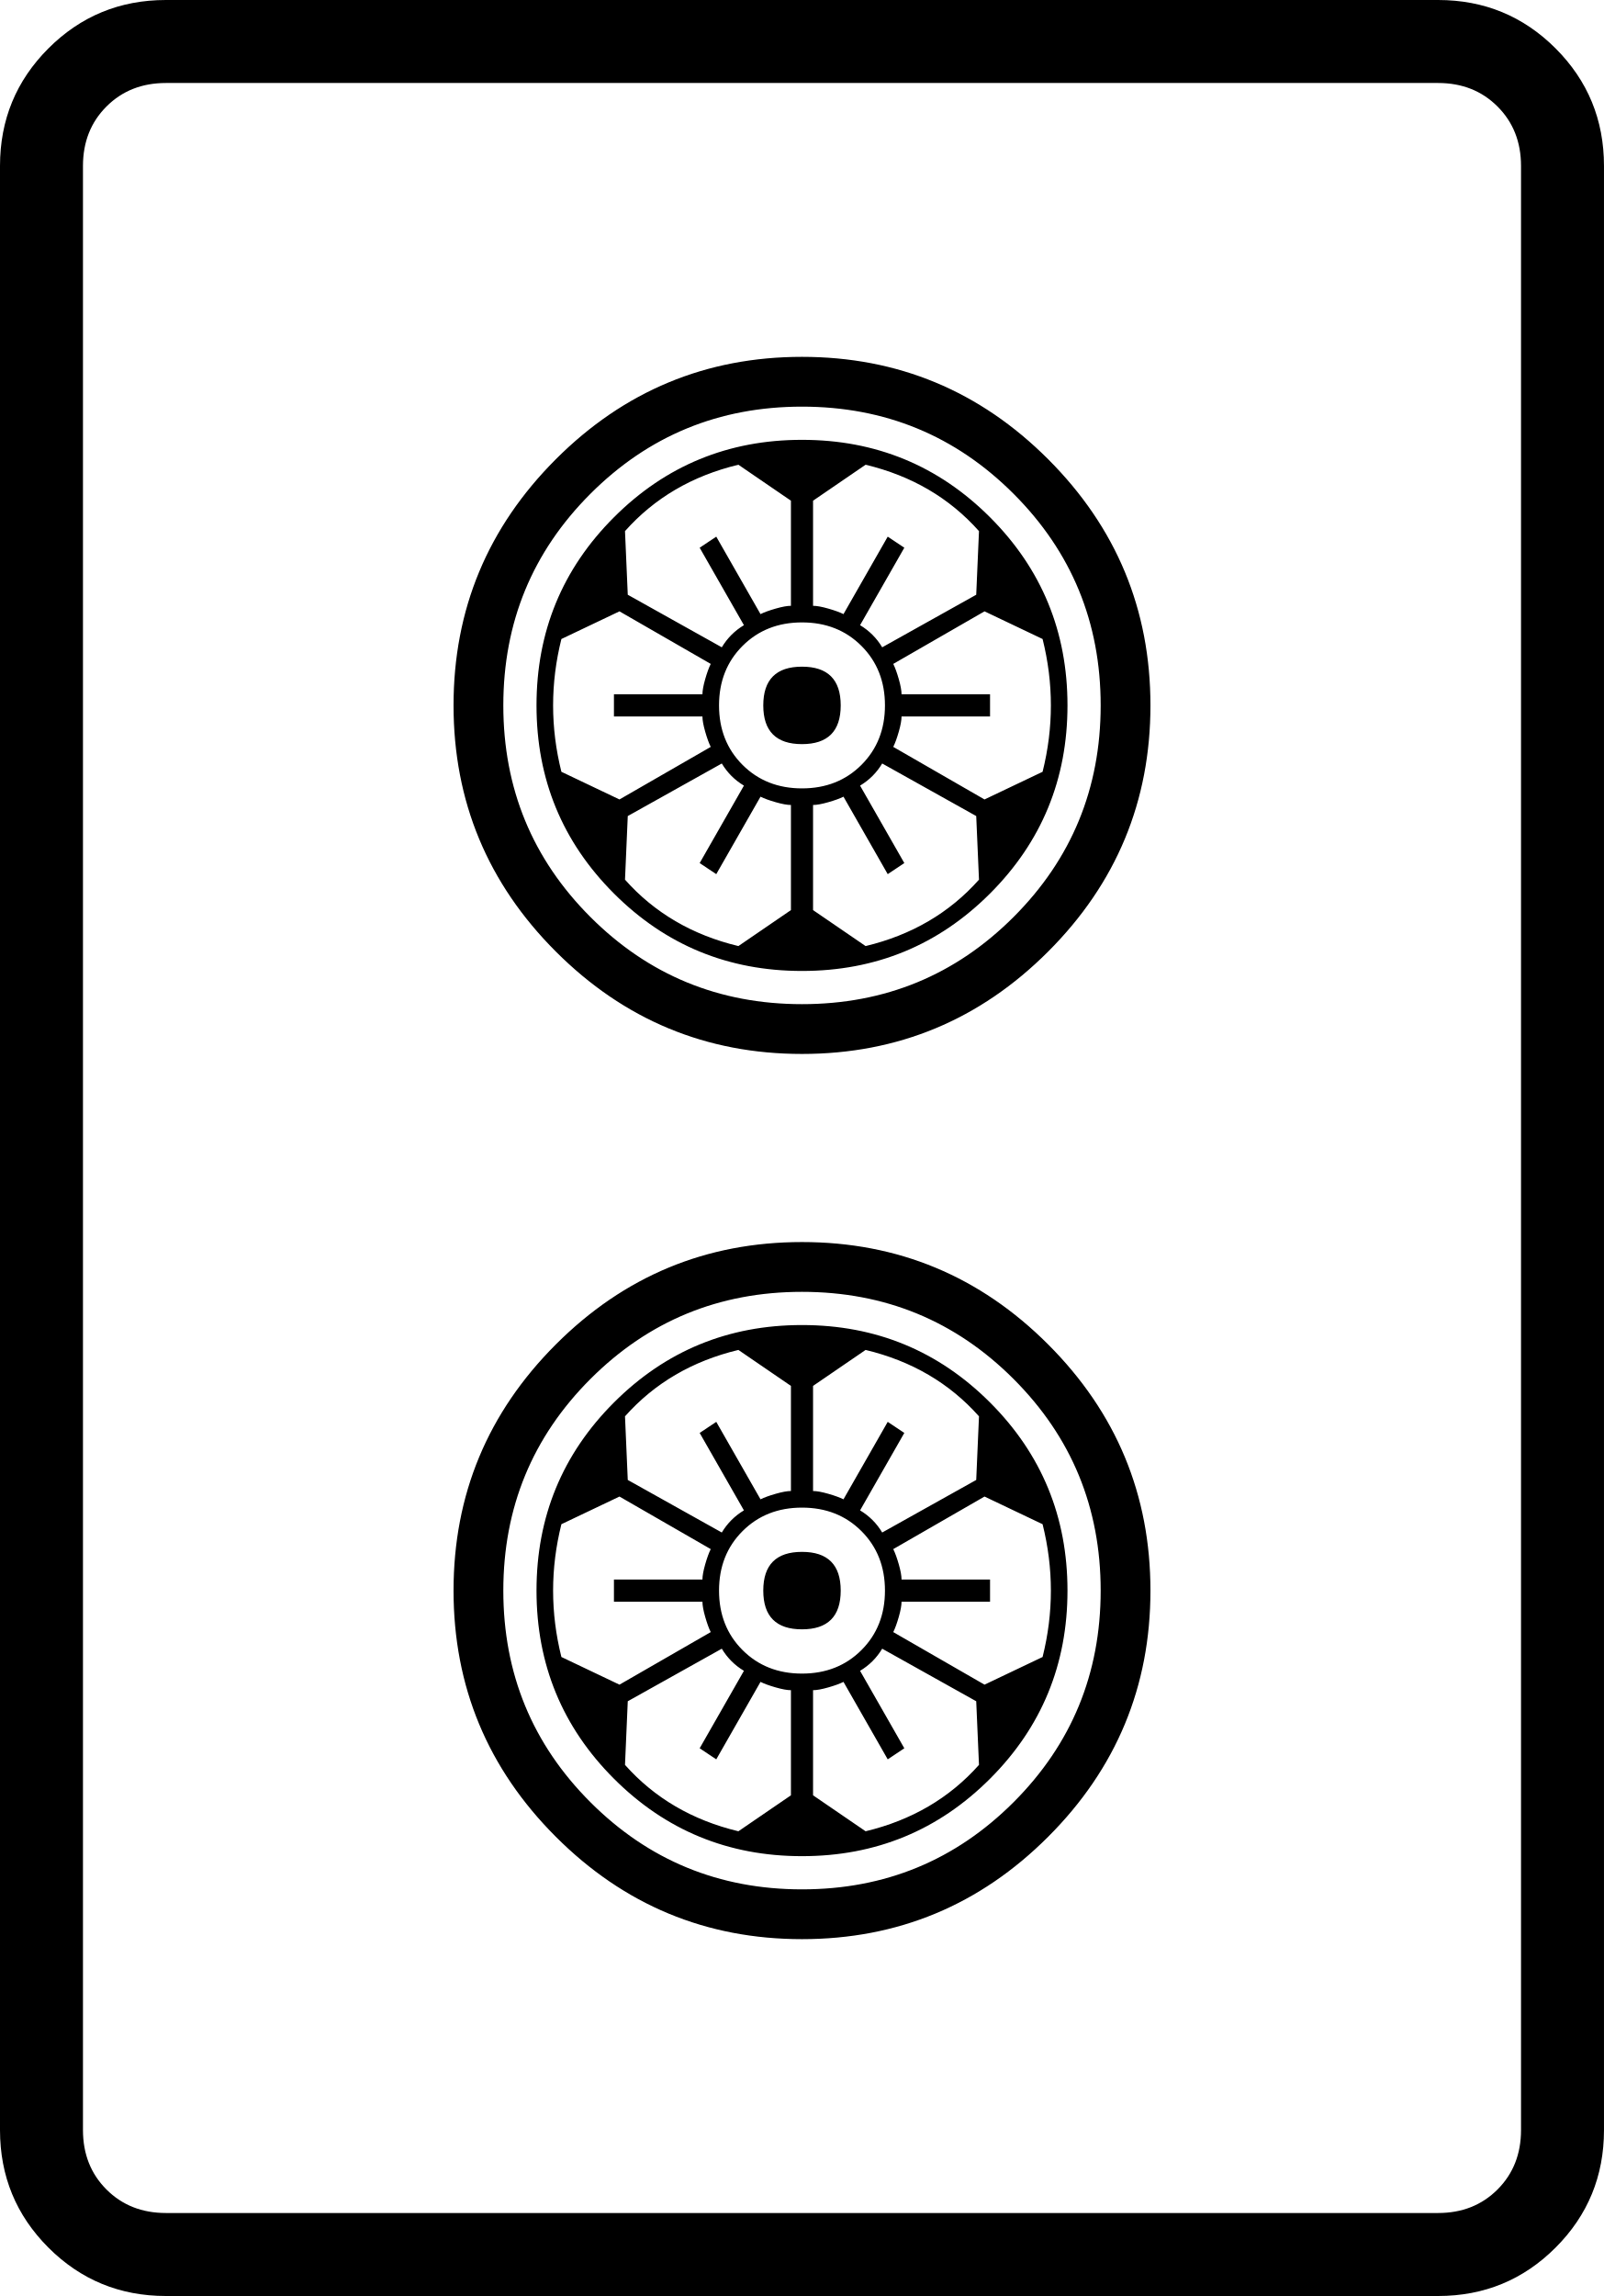
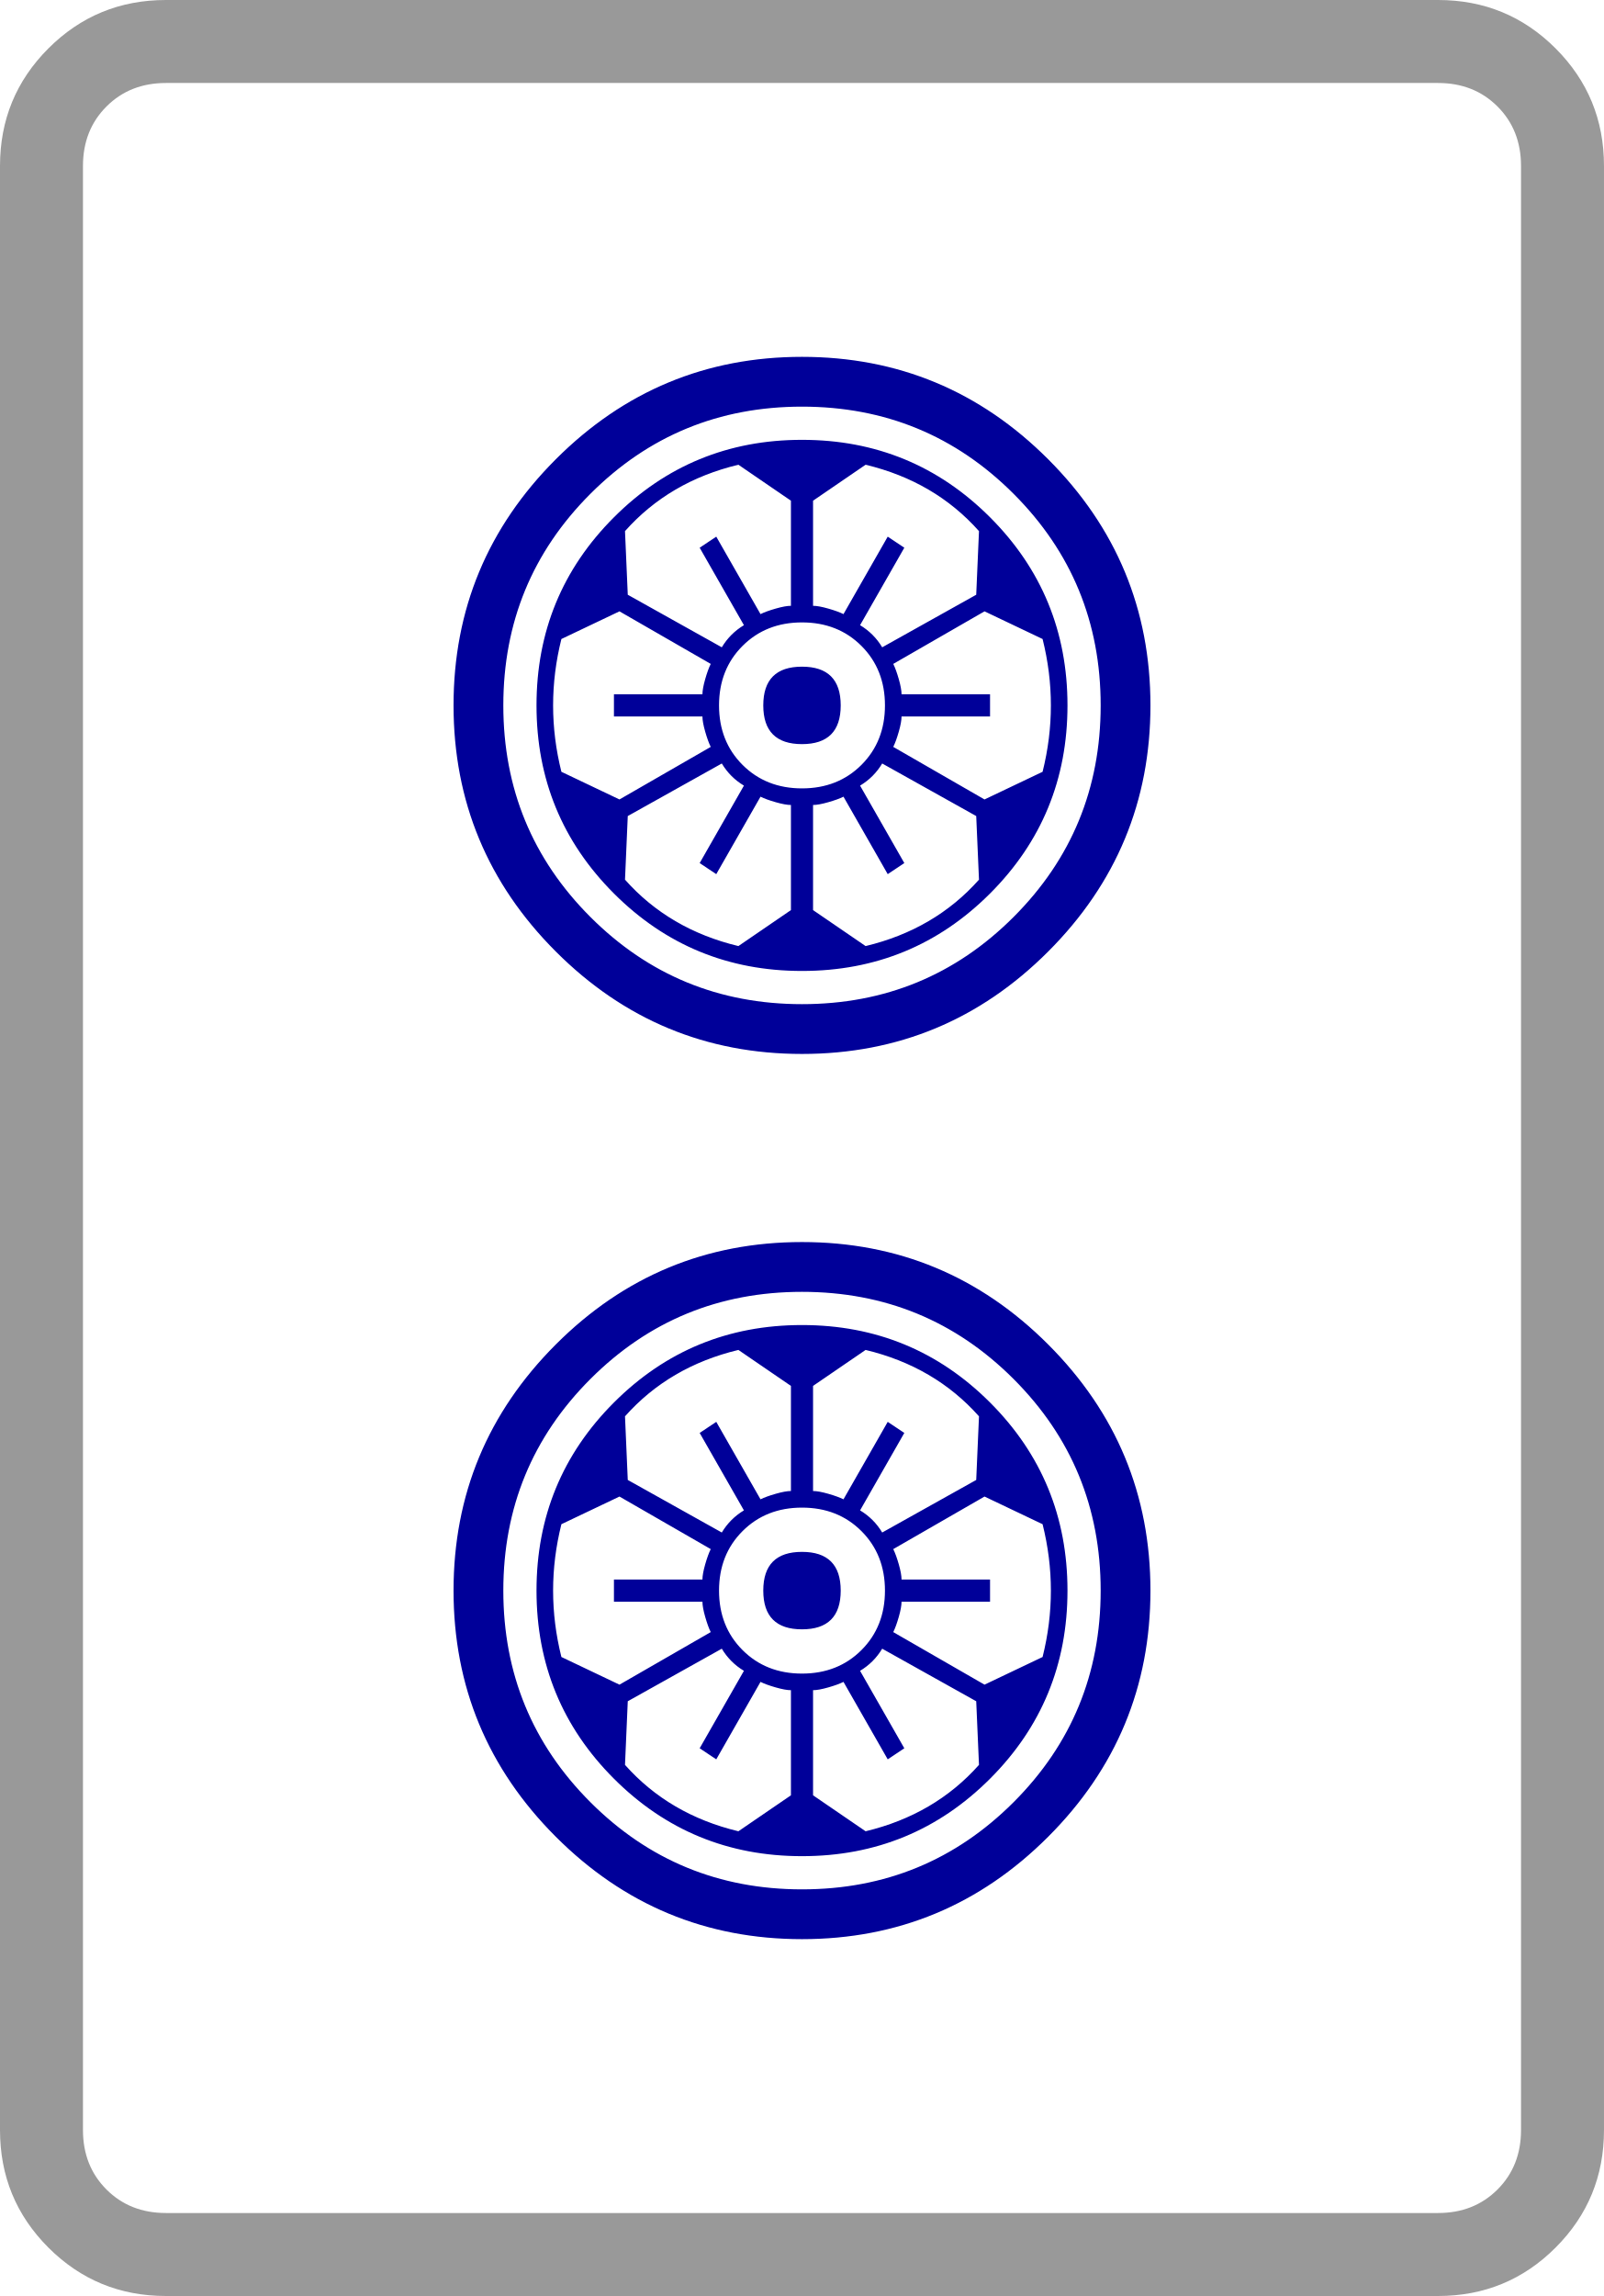
- <svg xmlns="http://www.w3.org/2000/svg" viewBox="30 -115 580 830">
-   <g>
-     <path d="M90 -85h460q13 0 21.5 8.5t8.5 21.5v710q0 13 -8.5 21.5t-21.5 8.5h-460q-13 0 -21.5 -8.5t-8.5 -21.5v-710q0 -13 8.5 -21.5t21.5 -8.5zM30 -55v710q0 25 17.5 42.5t42.5 17.5h460q25 0 42.5 -17.5t17.5 -42.5v-710q0 -25 -17.5 -42.5t-42.5 -17.5h-460 q-25 0 -42.5 17.5t-17.5 42.5zM306 140q0 14 14 14t14 -14t-14 -14t-14 14zM290 140q0 -13 8.5 -21.5t21.5 -8.5t21.5 8.5t8.5 21.5t-8.5 21.5t-21.5 8.5t-21.5 -8.5t-8.5 -21.5zM416 140q0 -40 -28 -68t-68 -28t-68 28t-28 68t28 68t68 28t68 -28t28 -68zM428 140 q0 45 -31.5 76.5t-76.5 31.5t-76.5 -31.5t-31.5 -76.5t31.5 -76.5t76.5 -31.5t76.5 31.5t31.5 76.5zM446 140q0 -52 -37 -89t-89 -37t-89 37t-37 89t37 89t89 37t89 -37t37 -89zM388 144v-8h-32q0 -2 -1 -5.5t-2 -5.5l33 -19l21 10q3 12 3 24t-3 24l-21 10l-33 -19 q1 -2 2 -5.5t1 -5.5h32zM357 83l-6 -4l-16 28q-2 -1 -5.5 -2t-5.5 -1v-38l19 -13q25 6 41 24l-1 23l-34 19q-3 -5 -8 -8zM351 201l6 -4l-16 -28q5 -3 8 -8l34 19l1 23q-16 18 -41 24l-19 -13v-38q2 0 5.5 -1t5.5 -2zM316 176v38l-19 13q-25 -6 -41 -24l1 -23l34 -19q3 5 8 8 l-16 28l6 4l16 -28q2 1 5.5 2t5.5 1zM316 104q-2 0 -5.5 1t-5.5 2l-16 -28l-6 4l16 28q-5 3 -8 8l-34 -19l-1 -23q16 -18 41 -24l19 13v38zM284 144q0 2 1 5.5t2 5.5l-33 19l-21 -10q-3 -12 -3 -24t3 -24l21 -10l33 19q-1 2 -2 5.5t-1 5.5h-32v8h32zM306 460q0 14 14 14 t14 -14t-14 -14t-14 14zM290 460q0 -13 8.5 -21.5t21.5 -8.5t21.5 8.5t8.5 21.5t-8.5 21.5t-21.5 8.5t-21.5 -8.5t-8.5 -21.5zM416 460q0 -40 -28 -68t-68 -28t-68 28t-28 68t28 68t68 28t68 -28t28 -68zM428 460q0 45 -31.5 76.5t-76.5 31.5t-76.5 -31.5t-31.5 -76.5 t31.5 -76.5t76.5 -31.5t76.5 31.5t31.5 76.5zM446 460q0 -52 -37 -89t-89 -37t-89 37t-37 89t37 89t89 37t89 -37t37 -89zM388 464v-8h-32q0 -2 -1 -5.5t-2 -5.5l33 -19l21 10q3 12 3 24t-3 24l-21 10l-33 -19q1 -2 2 -5.5t1 -5.5h32zM357 403l-6 -4l-16 28q-2 -1 -5.5 -2 t-5.5 -1v-38l19 -13q25 6 41 24l-1 23l-34 19q-3 -5 -8 -8zM351 521l6 -4l-16 -28q5 -3 8 -8l34 19l1 23q-16 18 -41 24l-19 -13v-38q2 0 5.5 -1t5.5 -2zM316 496v38l-19 13q-25 -6 -41 -24l1 -23l34 -19q3 5 8 8l-16 28l6 4l16 -28q2 1 5.5 2t5.5 1zM316 424q-2 0 -5.5 1 t-5.5 2l-16 -28l-6 4l16 28q-5 3 -8 8l-34 -19l-1 -23q16 -18 41 -24l19 13v38zM284 464q0 2 1 5.5t2 5.5l-33 19l-21 -10q-3 -12 -3 -24t3 -24l21 -10l33 19q-1 2 -2 5.5t-1 5.5h-32v8h32z" />
-   </g>
+ <svg xmlns="http://www.w3.org/2000/svg" id="svg6" version="1.1" viewBox="30 -115 580 830">
+   <defs id="defs10" />
+   <path d="m 306,140 q 0,14 14,14 14,0 14,-14 0,-14 -14,-14 -14,0 -14,14 z m -16,0 q 0,-13 8.5,-21.5 8.5,-8.5 21.5,-8.5 13,0 21.5,8.5 8.5,8.5 8.5,21.5 0,13 -8.5,21.5 Q 333,170 320,170 307,170 298.5,161.5 290,153 290,140 Z m 126,0 q 0,-40 -28,-68 -28,-28 -68,-28 -40,0 -68,28 -28,28 -28,68 0,40 28,68 28,28 68,28 40,0 68,-28 28,-28 28,-68 z m 12,0 q 0,45 -31.5,76.5 Q 365,248 320,248 275,248 243.5,216.5 212,185 212,140 212,95 243.5,63.5 275,32 320,32 365,32 396.5,63.5 428,95 428,140 Z m 18,0 q 0,-52 -37,-89 -37,-37 -89,-37 -52,0 -89,37 -37,37 -37,89 0,52 37,89 37,37 89,37 52,0 89,-37 37,-37 37,-89 z m -58,4 v -8 h -32 q 0,-2 -1,-5.5 -1,-3.5 -2,-5.5 l 33,-19 21,10 q 3,12 3,24 0,12 -3,24 l -21,10 -33,-19 q 1,-2 2,-5.5 1,-3.5 1,-5.5 z m -31,-61 -6,-4 -16,28 q -2,-1 -5.5,-2 -3.5,-1 -5.5,-1 V 66 l 19,-13 q 25,6 41,24 l -1,23 -34,19 q -3,-5 -8,-8 z m -6,118 6,-4 -16,-28 q 5,-3 8,-8 l 34,19 1,23 q -16,18 -41,24 l -19,-13 v -38 q 2,0 5.5,-1 3.5,-1 5.5,-2 z m -35,-25 v 38 l -19,13 q -25,-6 -41,-24 l 1,-23 34,-19 q 3,5 8,8 l -16,28 6,4 16,-28 q 2,1 5.5,2 3.5,1 5.5,1 z m 0,-72 q -2,0 -5.5,1 -3.5,1 -5.5,2 l -16,-28 -6,4 16,28 q -5,3 -8,8 l -34,-19 -1,-23 q 16,-18 41,-24 l 19,13 z m -32,40 q 0,2 1,5.5 1,3.5 2,5.5 l -33,19 -21,-10 q -3,-12 -3,-24 0,-12 3,-24 l 21,-10 33,19 q -1,2 -2,5.5 -1,3.5 -1,5.5 h -32 v 8 z m 22,316 q 0,14 14,14 14,0 14,-14 0,-14 -14,-14 -14,0 -14,14 z m -16,0 q 0,-13 8.5,-21.5 8.5,-8.5 21.5,-8.5 13,0 21.5,8.5 8.5,8.5 8.5,21.5 0,13 -8.5,21.5 Q 333,490 320,490 307,490 298.5,481.5 290,473 290,460 Z m 126,0 q 0,-40 -28,-68 -28,-28 -68,-28 -40,0 -68,28 -28,28 -28,68 0,40 28,68 28,28 68,28 40,0 68,-28 28,-28 28,-68 z m 12,0 q 0,45 -31.5,76.5 Q 365,568 320,568 275,568 243.5,536.5 212,505 212,460 212,415 243.5,383.5 275,352 320,352 q 45,0 76.5,31.5 Q 428,415 428,460 Z m 18,0 q 0,-52 -37,-89 -37,-37 -89,-37 -52,0 -89,37 -37,37 -37,89 0,52 37,89 37,37 89,37 52,0 89,-37 37,-37 37,-89 z m -58,4 v -8 h -32 q 0,-2 -1,-5.5 -1,-3.5 -2,-5.5 l 33,-19 21,10 q 3,12 3,24 0,12 -3,24 l -21,10 -33,-19 q 1,-2 2,-5.5 1,-3.5 1,-5.5 z m -31,-61 -6,-4 -16,28 q -2,-1 -5.5,-2 -3.5,-1 -5.5,-1 v -38 l 19,-13 q 25,6 41,24 l -1,23 -34,19 q -3,-5 -8,-8 z m -6,118 6,-4 -16,-28 q 5,-3 8,-8 l 34,19 1,23 q -16,18 -41,24 l -19,-13 v -38 q 2,0 5.5,-1 3.5,-1 5.5,-2 z m -35,-25 v 38 l -19,13 q -25,-6 -41,-24 l 1,-23 34,-19 q 3,5 8,8 l -16,28 6,4 16,-28 q 2,1 5.5,2 3.5,1 5.5,1 z m 0,-72 q -2,0 -5.5,1 -3.5,1 -5.5,2 l -16,-28 -6,4 16,28 q -5,3 -8,8 l -34,-19 -1,-23 q 16,-18 41,-24 l 19,13 z m -32,40 q 0,2 1,5.5 1,3.5 2,5.5 l -33,19 -21,-10 q -3,-12 -3,-24 0,-12 3,-24 l 21,-10 33,19 q -1,2 -2,5.5 -1,3.5 -1,5.5 h -32 v 8 z" style="fill:#000099;fill-opacity:1;stroke:none;stroke-opacity:1" id="path842" />
+   <path d="m 90,-85 h 460 q 13,0 21.5,8.5 8.5,8.5 8.5,21.5 v 710 q 0,13 -8.5,21.5 Q 563,685 550,685 H 90 Q 77,685 68.5,676.5 60,668 60,655 V -55 Q 60,-68 68.5,-76.5 77,-85 90,-85 Z m -60,30 v 710 q 0,25 17.5,42.5 Q 65,715 90,715 h 460 q 25,0 42.5,-17.5 Q 610,680 610,655 V -55 Q 610,-80 592.5,-97.5 575,-115 550,-115 H 90 Q 65,-115 47.5,-97.5 30,-80 30,-55 Z" style="fill:#999999;fill-opacity:1;stroke:none;stroke-opacity:1" id="path2" />
</svg>
